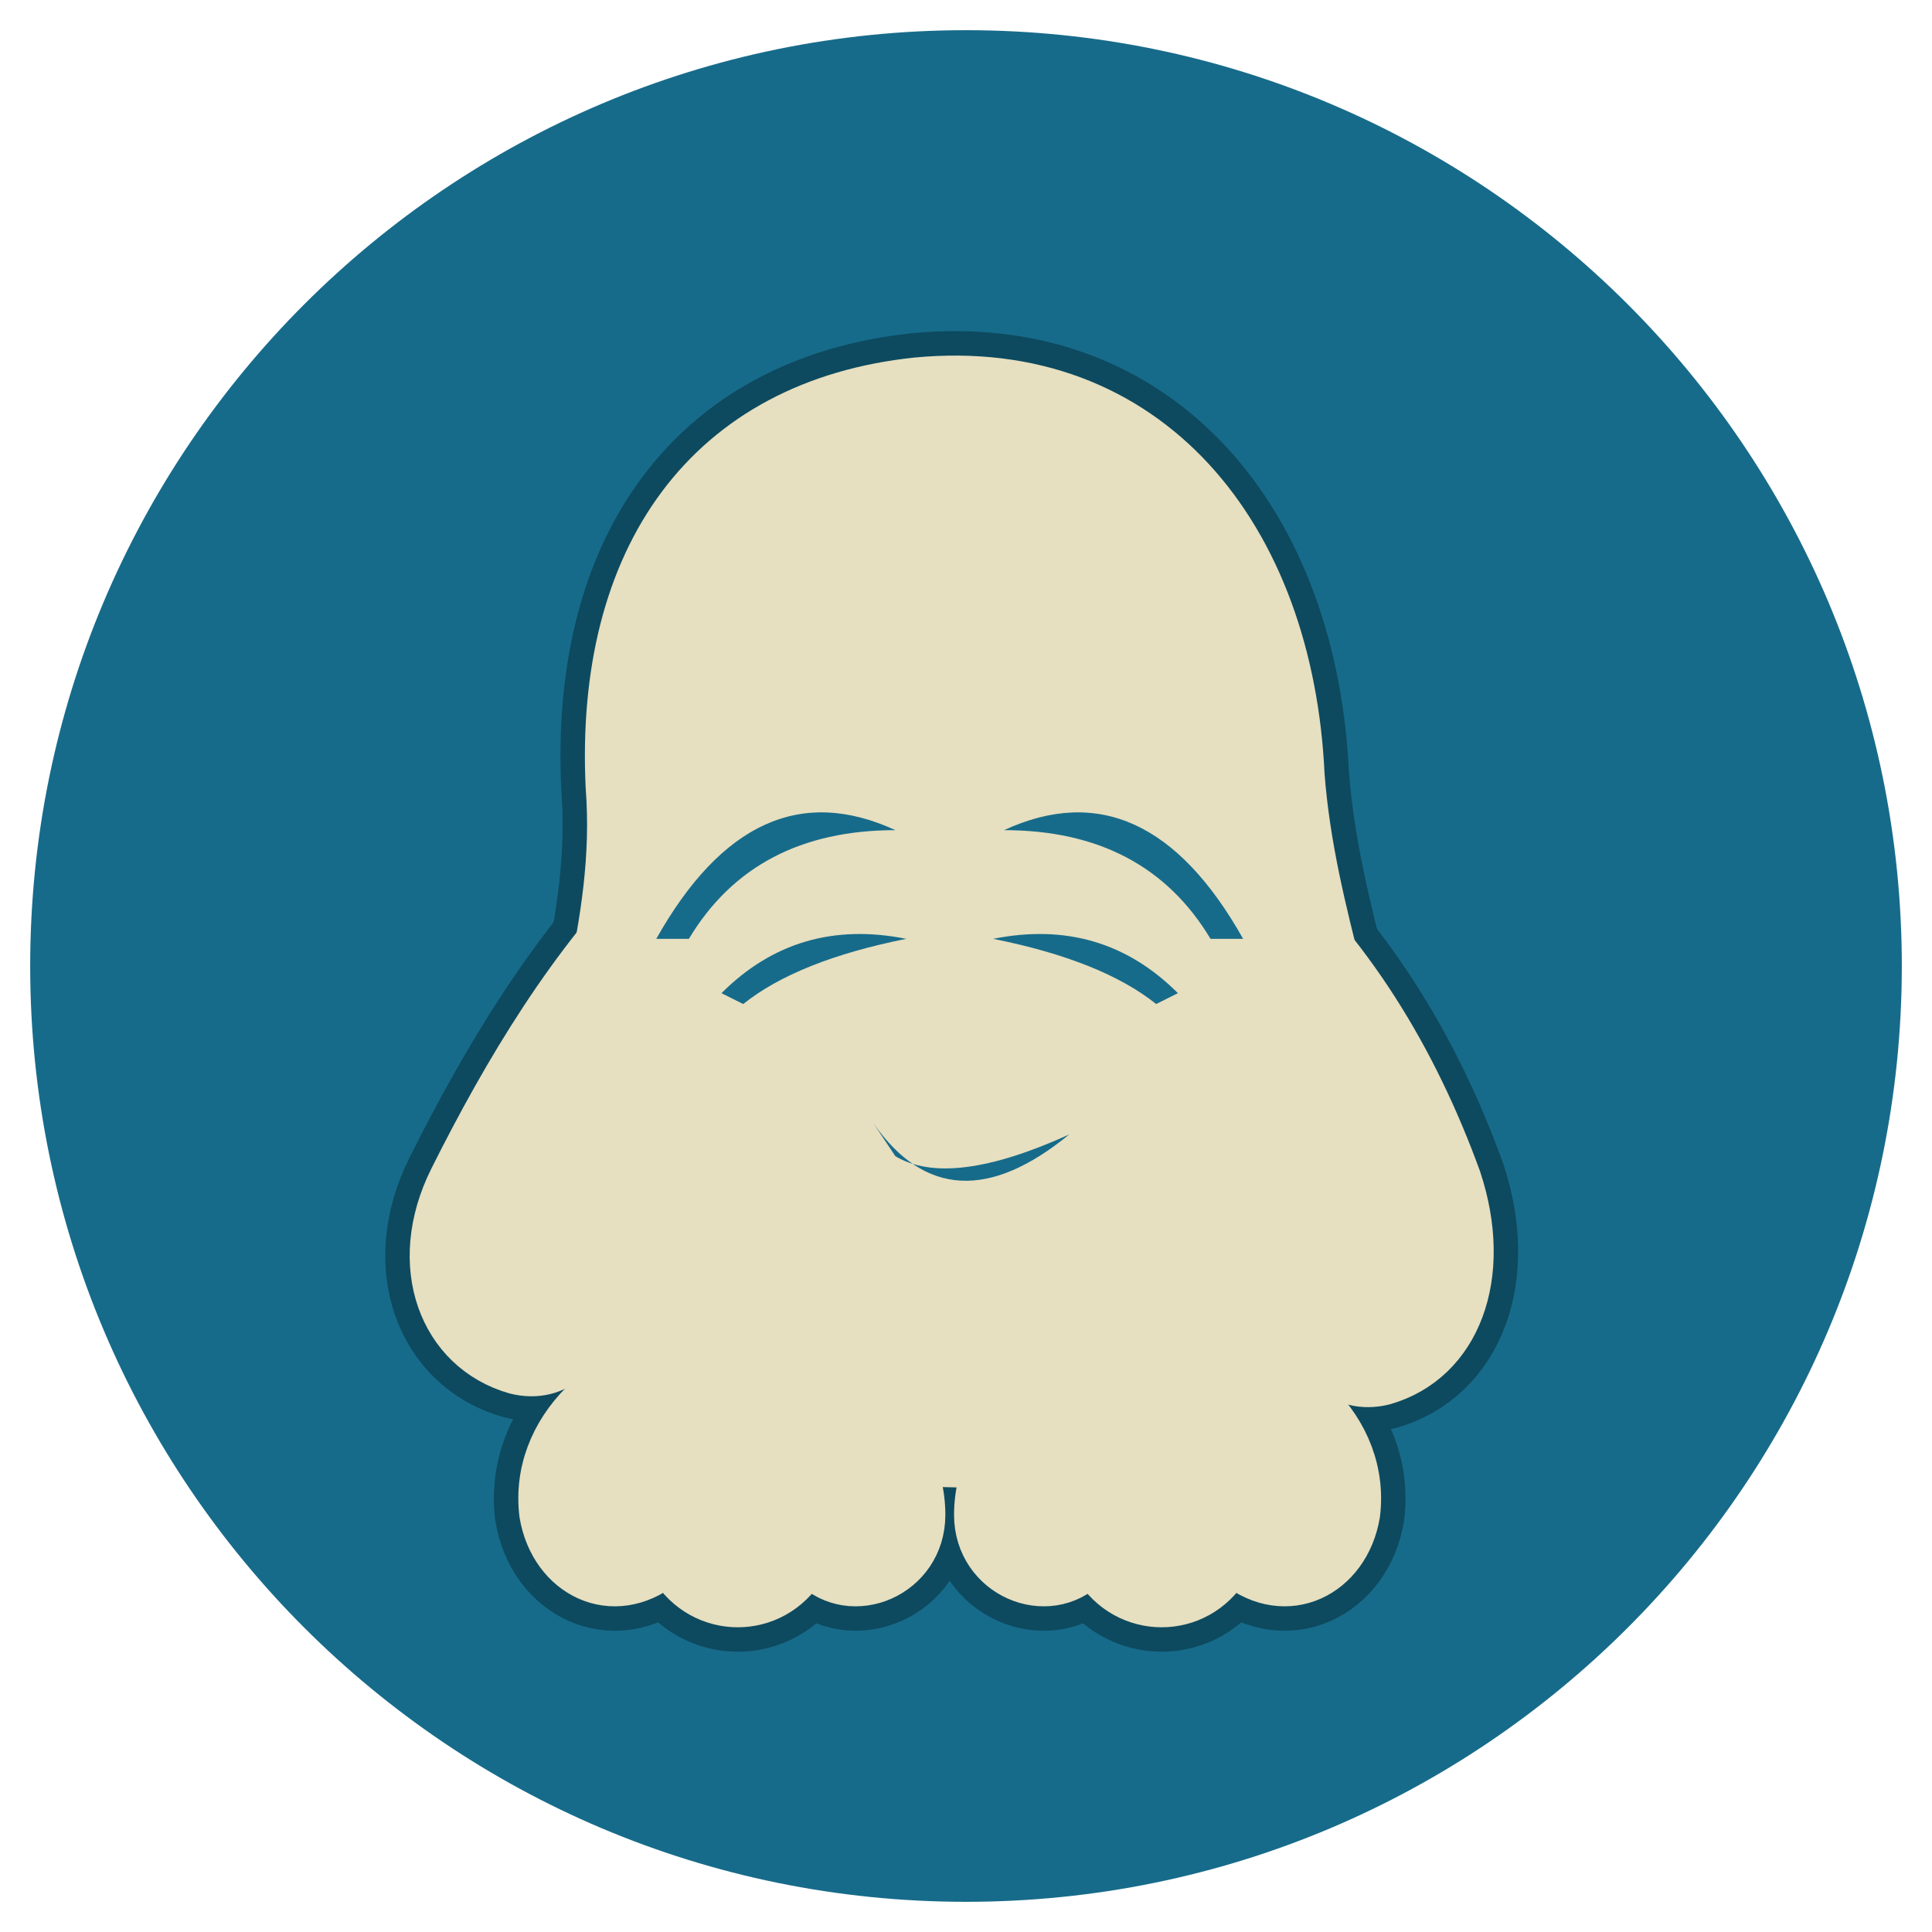
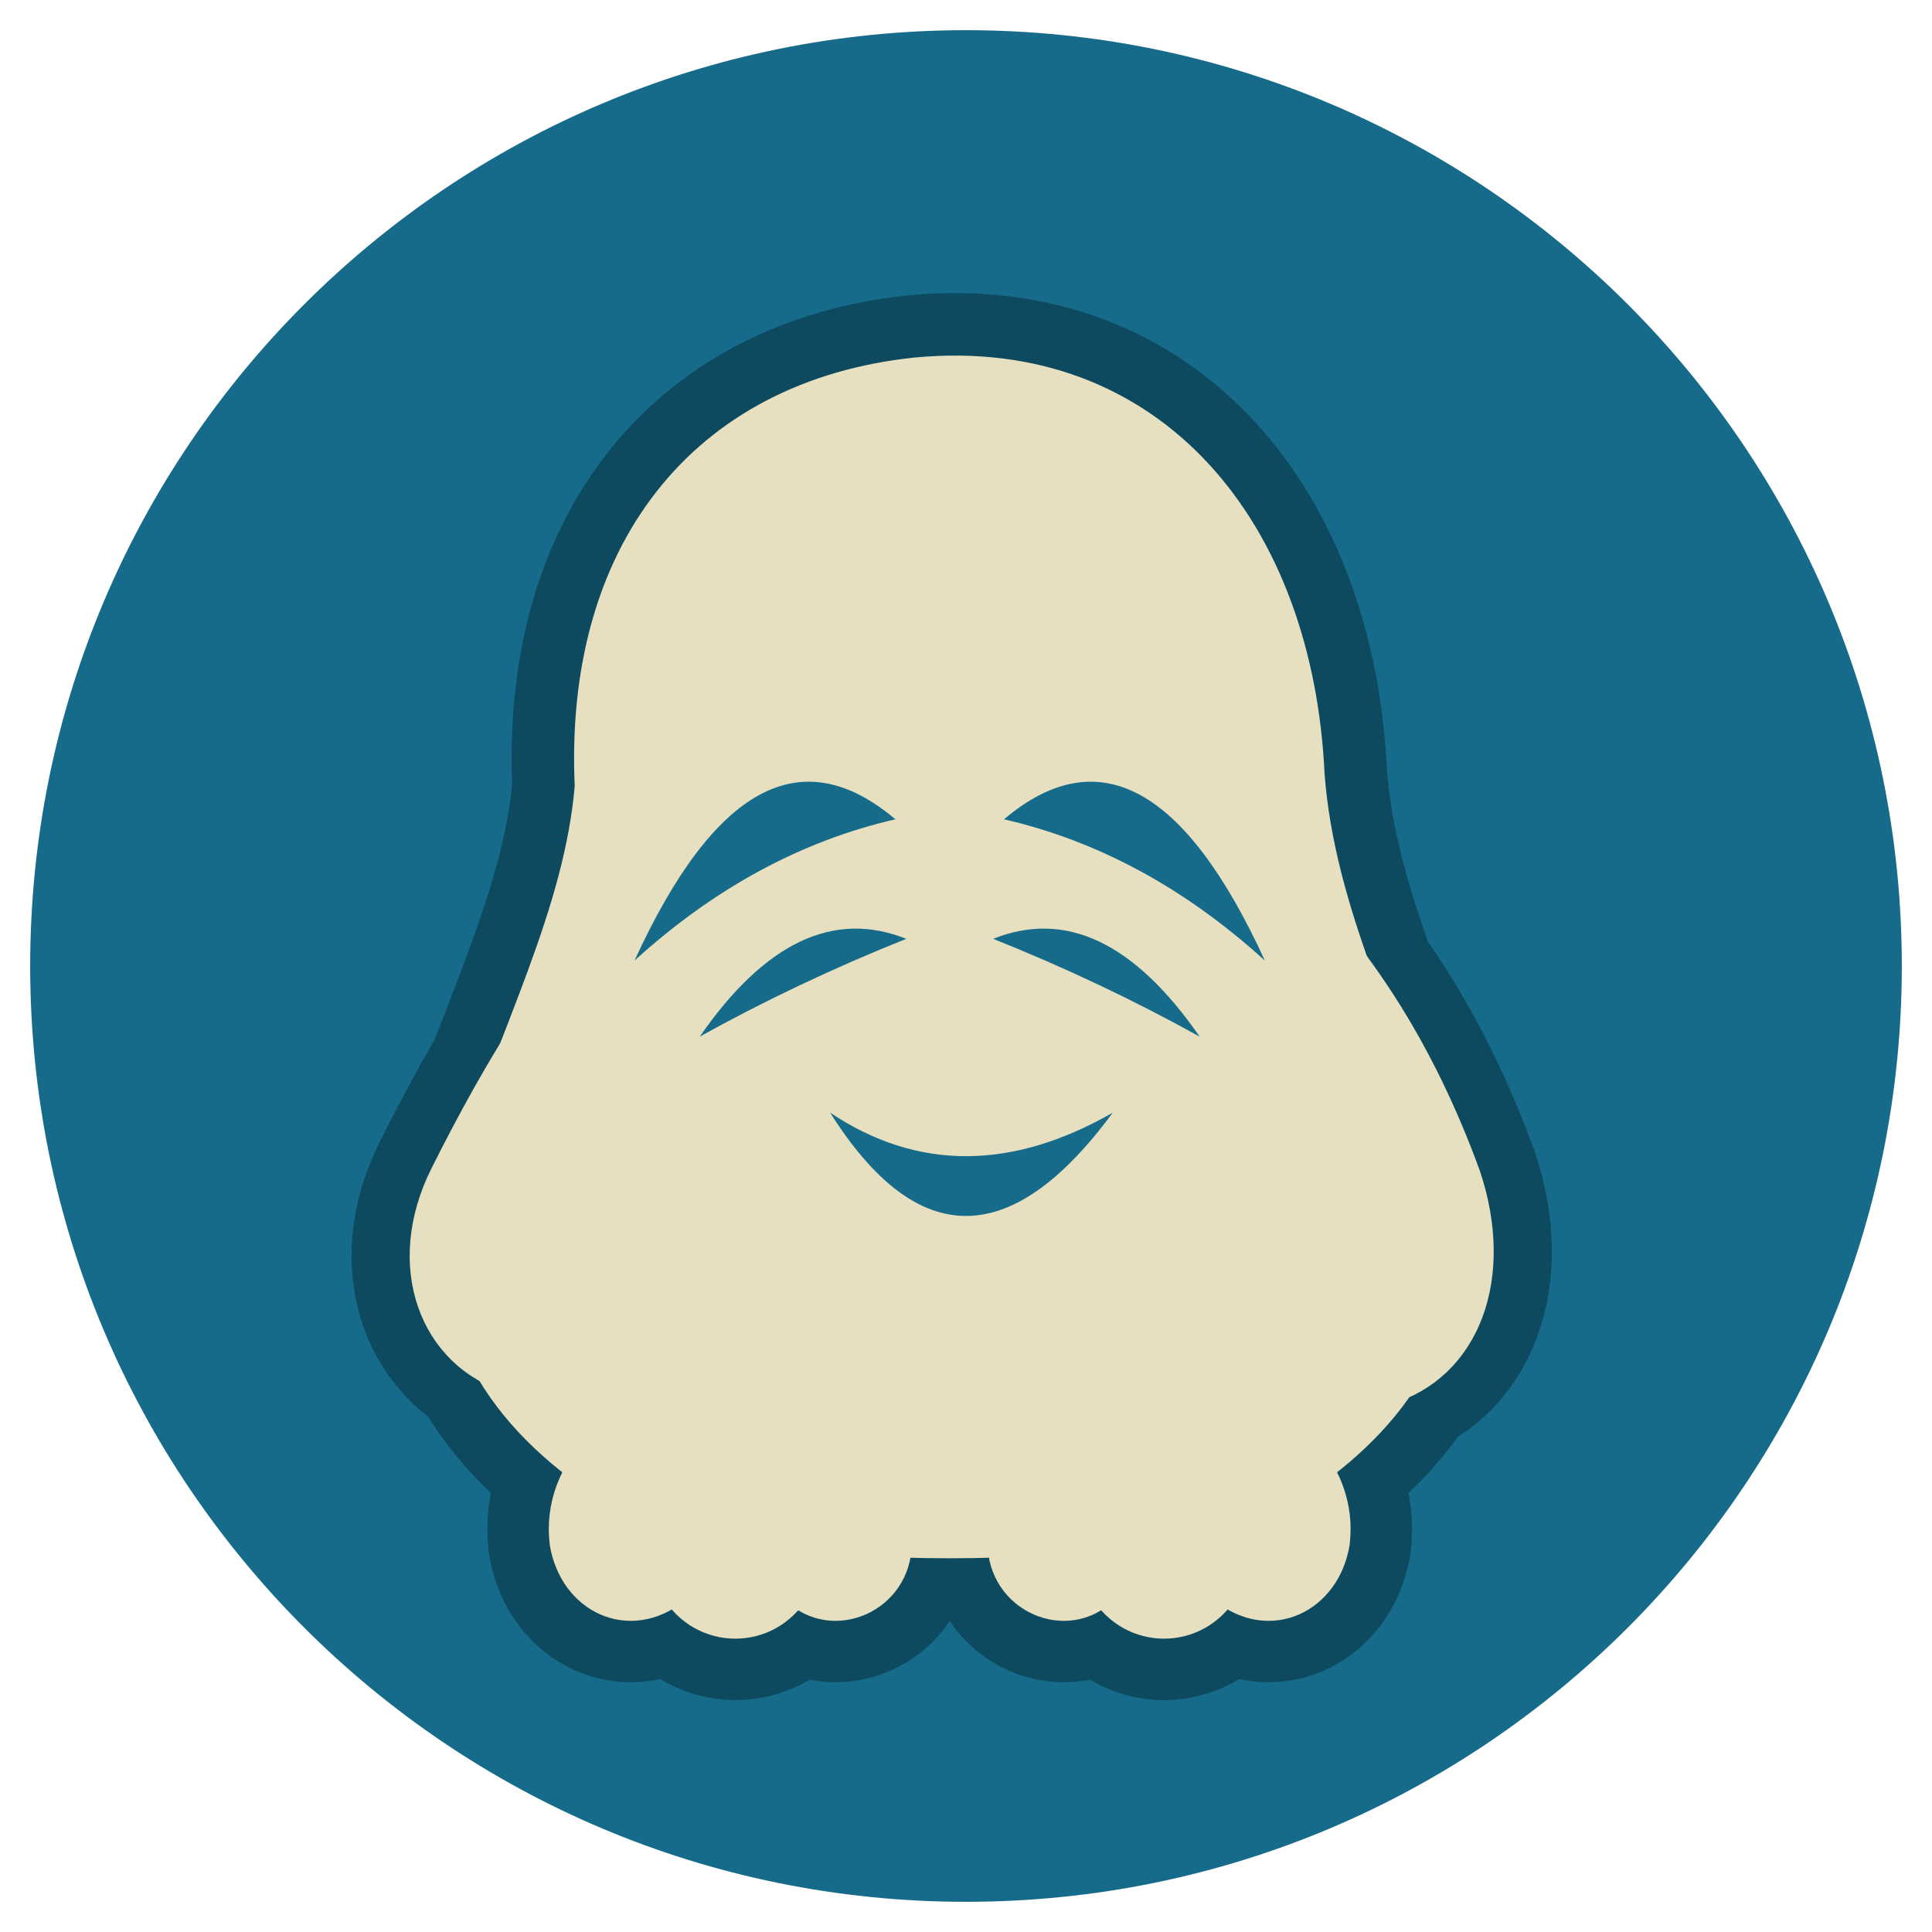
<svg xmlns="http://www.w3.org/2000/svg" viewBox="0 0 128 128" role="img" aria-labelledby="title desc">
  <defs>
    <path id="foot-l" d="M42 98c-10 1-17 8-16 16 1 6 7 9 12 5 3 5 10 5 13 0 4 4 11 1 11-5 0-8-8-16-20-16Z" />
    <path id="foot-r" d="M86 98c10 1 17 8 16 16-1 6-7 9-12 5-3 5-10 5-13 0-4 4-11 1-11-5 0-8 8-16 20-16Z" />
-     <path id="torso" d="M61 10              C82 8 95 24 96 46              C97 59 102 70 103 82              C105 94 98 102 87 106              C75 110 58 110 45 106              C33 103 26 95 28 83              C29 71 34 60 33 47              C32 26 42 12 61 10Z" />
+     <path id="torso" d="M61 10              C82 8 95 24 96 46              C97 59 103 70 108 85              C110 98 102 106 94 111              C82 117 46 117 34 111              C26 106 18 98 20 85              C25 70 31 59 32 47              C31 26 42 12 61 10Z" />
    <path id="arm-l" d="M37 55c-8 8-14 18-19 28-4 8-1 16 6 18 4 1 7-2 7-6 1 5 6 6 9 2 2 4 7 2 8-2 2-8-3-28-11-40Z" />
    <path id="arm-r" d="M92 54c9 8 15 18 19 29 3 9 0 17-7 19-4 1-7-2-6-6-2 5-7 5-10 1-3 4-8 2-9-2-2-9 5-29 13-41Z" />
  </defs>
  <circle cx="64" cy="64" r="62" fill="#176b8a" />
  <g transform="translate(64,64) scale(0.72) translate(-65.5,-63.5)" stroke-linejoin="round" stroke-linecap="round">
    <g fill="#0d4a5f" stroke="#0d4a5f">
-       <use href="#foot-l" stroke-width="7.7" />
-       <use href="#foot-r" stroke-width="7.7" />
-       <use href="#torso" stroke-width="9.5" />
-       <use href="#arm-l" stroke-width="8.3" />
-       <use href="#arm-r" stroke-width="8.3" />
+       <use href="#foot-l" stroke-width="16.5" transform="translate(43,103) scale(0.85) translate(-43,-98)" />
+       <use href="#foot-r" stroke-width="16.5" transform="translate(85,103) scale(0.85) translate(-85,-98)" />
+       <use href="#torso" stroke-width="16.5" />
+       <use href="#arm-l" stroke-width="14.5" />
+       <use href="#arm-r" stroke-width="14.5" />
    </g>
    <g fill="#e6dfc0" stroke="#e6dfc0">
-       <use href="#foot-l" stroke-width="3.2" />
-       <use href="#foot-r" stroke-width="3.2" />
+       <use href="#foot-l" stroke-width="3.2" transform="translate(43,103) scale(0.85) translate(-43,-98)" />
+       <use href="#foot-r" stroke-width="3.2" transform="translate(85,103) scale(0.85) translate(-85,-98)" />
      <use href="#torso" stroke-width="5" />
      <use href="#arm-l" stroke-width="3.8" />
      <use href="#arm-r" stroke-width="3.8" />
    </g>
    <g fill="#176b8a" stroke="none">
-       <path d="M37 61 Q46 45 59 51 Q46 51 40 61 Z" />
-       <path d="M43 66 Q50 59 60 61 Q50 63 45 67 Z" />
-       <path d="M91 61 Q82 45 69 51 Q82 51 88 61 Z" />
-       <path d="M85 66 Q78 59 68 61 Q78 63 83 67 Z" />
-       <path d="M57 78 Q64 88 75 79 Q64 84 59 81 Z" />
+       <path d="M35 63 Q46 39 59 50 Q46 53 35 63 Z" />
+       <path d="M41 70 Q50 57 60 61 Q50 65 41 70 Z" />
+       <path d="M93 63 Q82 39 69 50 Q82 53 93 63 Z" />
+       <path d="M87 70 Q78 57 68 61 Q78 65 87 70 Z" />
+       <path d="M53 77 Q65 96 79 77 Q65 85 53 77 Z" />
    </g>
  </g>
</svg>
